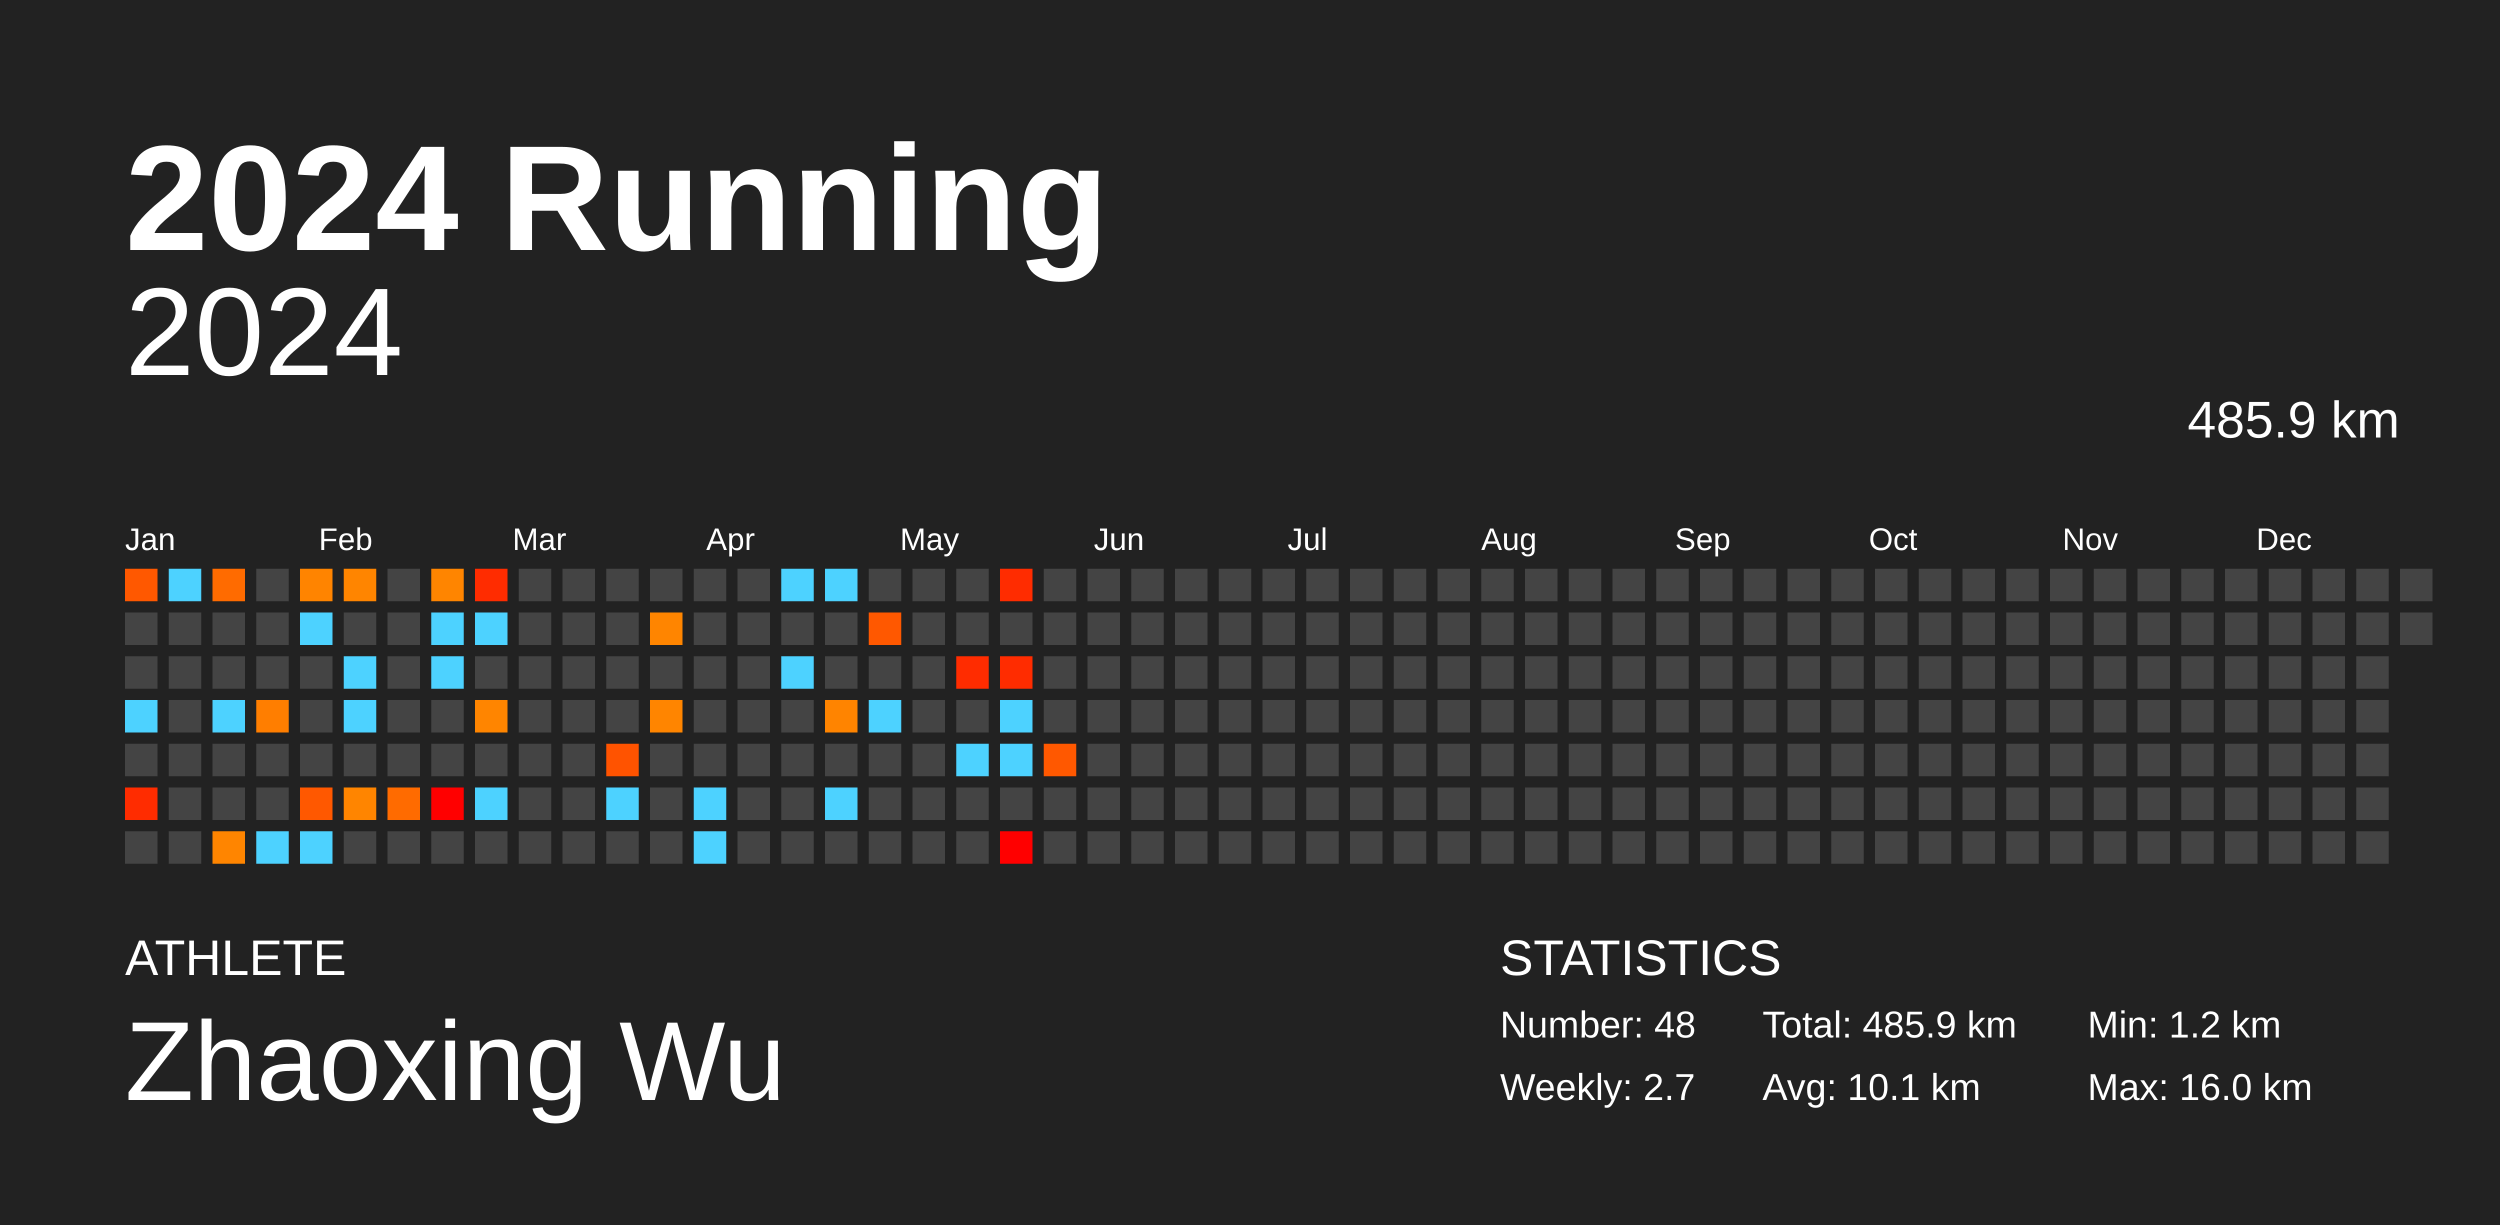
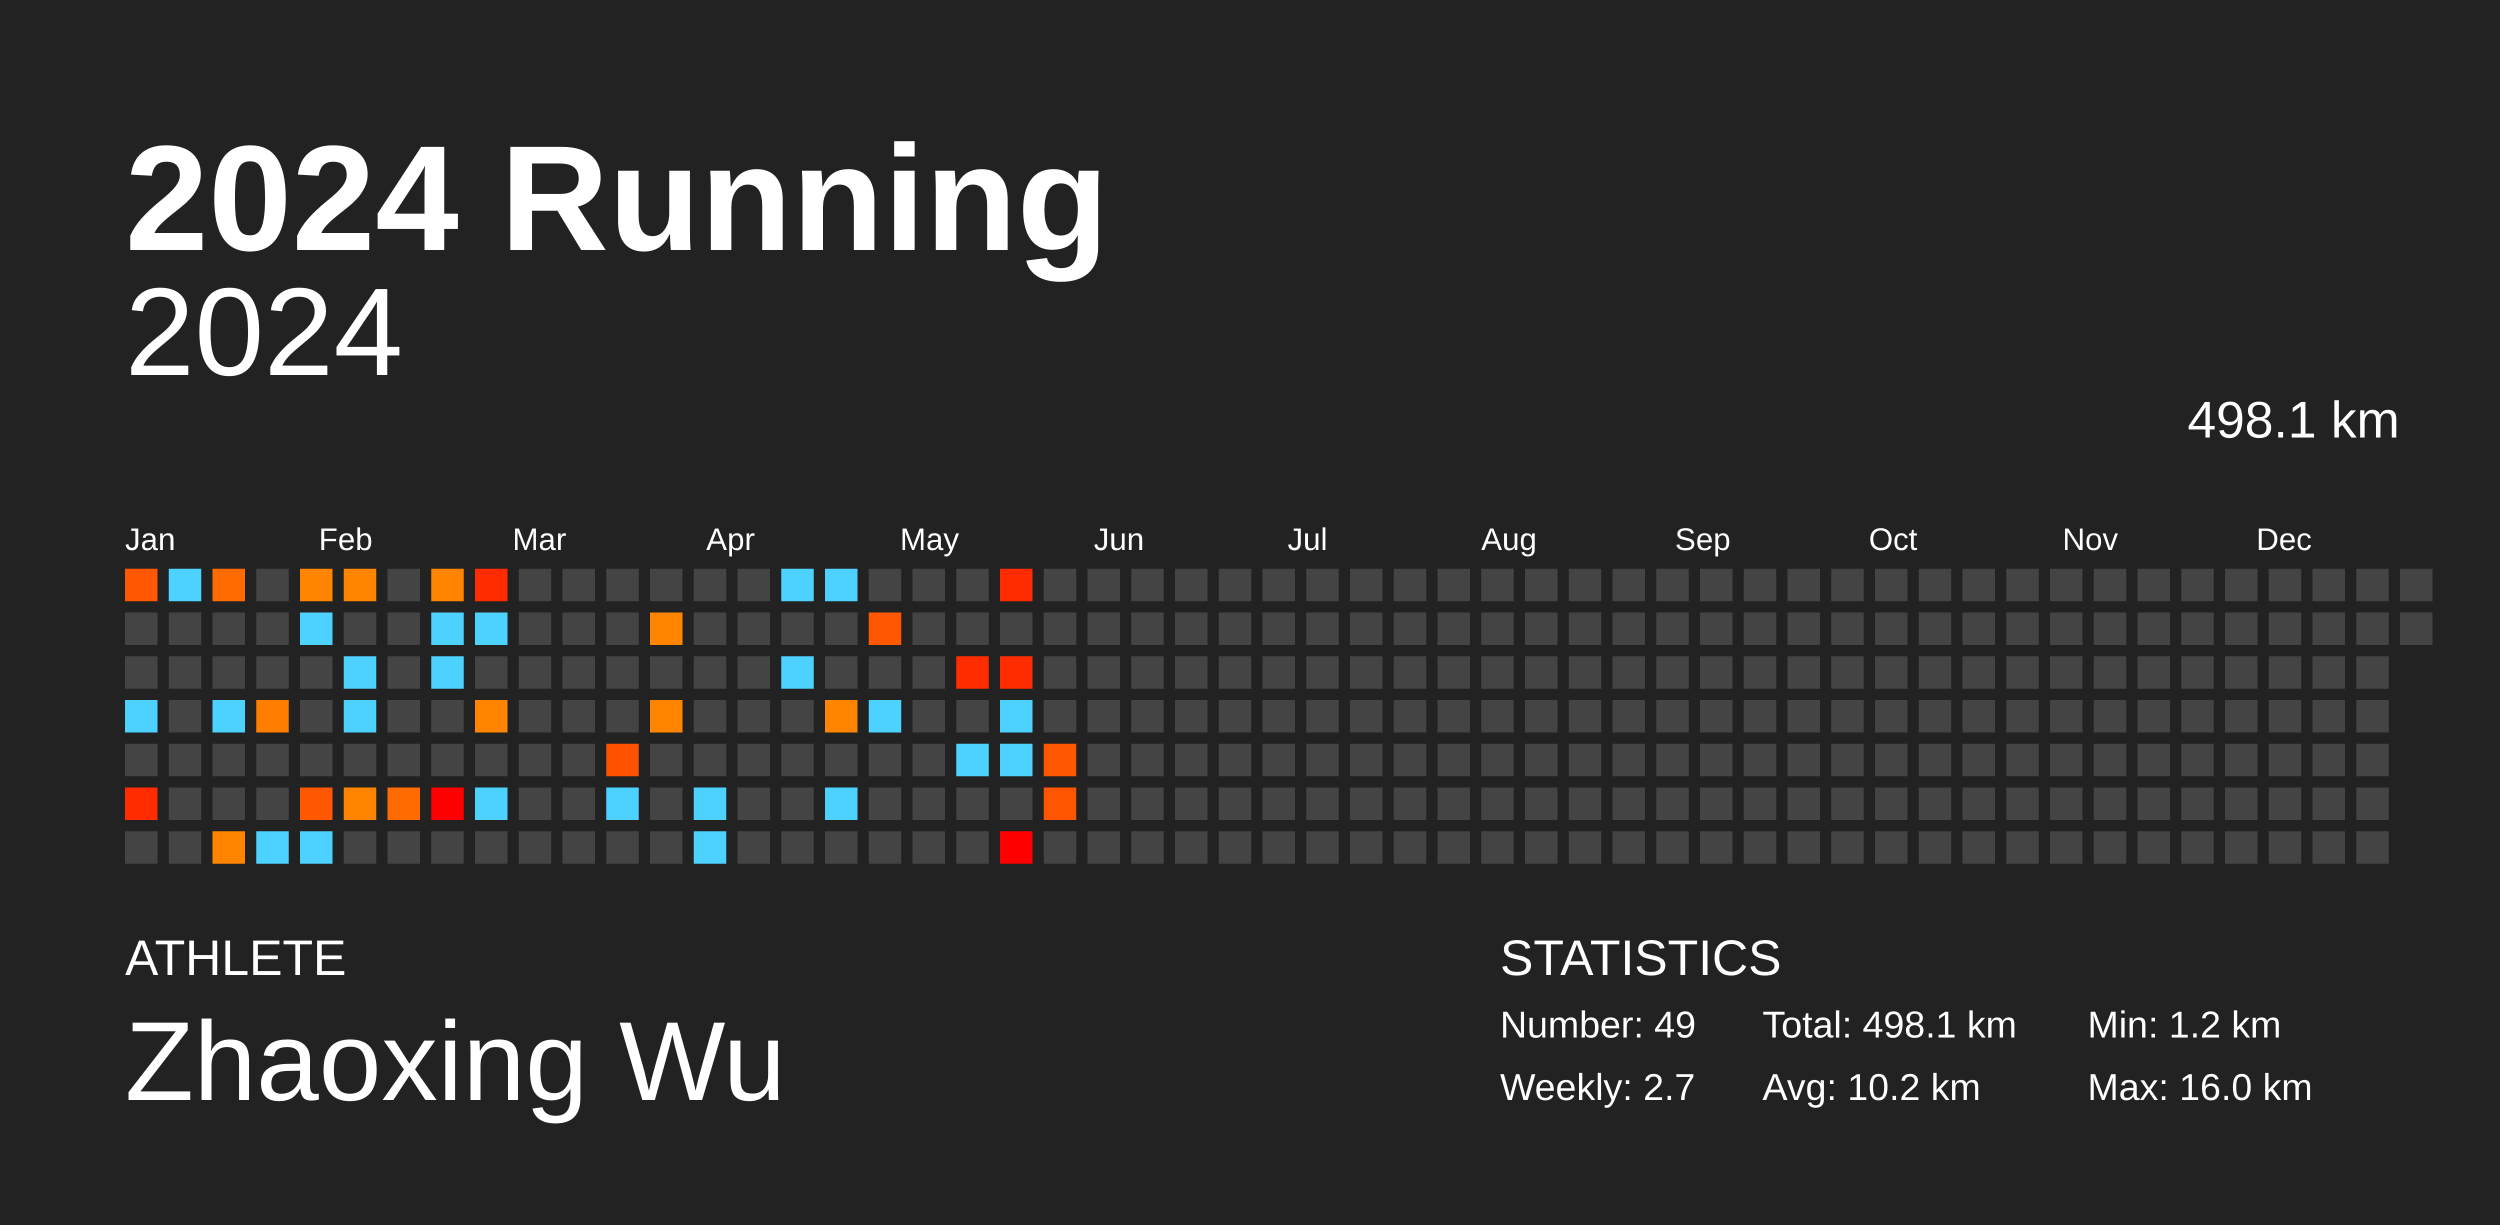
<svg xmlns="http://www.w3.org/2000/svg" baseProfile="full" height="98mm" version="1.1" viewBox="0,0,200,98" width="200mm">
  <defs />
  <rect fill="#222222" height="98" width="200" x="0" y="0" />
  <text fill="#FFFFFF" style="font-size:12px; font-family:Arial; font-weight:bold;" x="10" y="20">2024 Running</text>
  <text fill="#FFFFFF" style="font-size:4px; font-family:Arial" x="10" y="78">ATHLETE</text>
  <text fill="#FFFFFF" style="font-size:9px; font-family:Arial" x="10" y="88">Zhaoxing Wu</text>
  <text fill="#FFFFFF" style="font-size:4px; font-family:Arial" x="120" y="78">STATISTICS</text>
-   <text fill="#FFFFFF" style="font-size:3px; font-family:Arial" x="120" y="83">Number: 48</text>
+   <text fill="#FFFFFF" style="font-size:3px; font-family:Arial" x="120" y="83">Number: 49</text>
  <text fill="#FFFFFF" style="font-size:3px; font-family:Arial" x="120" y="88">Weekly: 2.7</text>
-   <text fill="#FFFFFF" style="font-size:3px; font-family:Arial" x="141" y="83">Total: 485.9 km</text>
-   <text fill="#FFFFFF" style="font-size:3px; font-family:Arial" x="141" y="88">Avg: 10.1 km</text>
+   <text fill="#FFFFFF" style="font-size:3px; font-family:Arial" x="141" y="83">Total: 498.1 km</text>
+   <text fill="#FFFFFF" style="font-size:3px; font-family:Arial" x="141" y="88">Avg: 10.2 km</text>
  <text fill="#FFFFFF" style="font-size:3px; font-family:Arial" x="167" y="83">Min: 1.2 km</text>
  <text fill="#FFFFFF" style="font-size:3px; font-family:Arial" x="167" y="88">Max: 16.0 km</text>
  <text alignment-baseline="hanging" fill="#FFFFFF" style="font-size:10.0px; font-family:Arial;" x="10" y="30">2024</text>
-   <text alignment-baseline="hanging" fill="#FFFFFF" style="font-size:4.125px; font-family:Arial;" x="175" y="35">485.9 km</text>
+   <text alignment-baseline="hanging" fill="#FFFFFF" style="font-size:4.125px; font-family:Arial;" x="175" y="35">498.1 km</text>
  <text fill="#FFFFFF" style="font-size:2.5px; font-family:Arial" x="10.0" y="44">Jan</text>
  <text fill="#FFFFFF" style="font-size:2.5px; font-family:Arial" x="25.5" y="44">Feb</text>
  <text fill="#FFFFFF" style="font-size:2.5px; font-family:Arial" x="41.0" y="44">Mar</text>
  <text fill="#FFFFFF" style="font-size:2.5px; font-family:Arial" x="56.5" y="44">Apr</text>
  <text fill="#FFFFFF" style="font-size:2.5px; font-family:Arial" x="72.0" y="44">May</text>
  <text fill="#FFFFFF" style="font-size:2.5px; font-family:Arial" x="87.5" y="44">Jun</text>
  <text fill="#FFFFFF" style="font-size:2.5px; font-family:Arial" x="103.0" y="44">Jul</text>
  <text fill="#FFFFFF" style="font-size:2.5px; font-family:Arial" x="118.5" y="44">Aug</text>
  <text fill="#FFFFFF" style="font-size:2.5px; font-family:Arial" x="134.0" y="44">Sep</text>
  <text fill="#FFFFFF" style="font-size:2.5px; font-family:Arial" x="149.5" y="44">Oct</text>
  <text fill="#FFFFFF" style="font-size:2.5px; font-family:Arial" x="165.0" y="44">Nov</text>
  <text fill="#FFFFFF" style="font-size:2.5px; font-family:Arial" x="180.5" y="44">Dec</text>
  <rect fill="#ff5800" height="2.6" width="2.6" x="10.0" y="45.5" />
  <rect fill="#444444" height="2.6" width="2.6" x="10.0" y="49.0" />
  <rect fill="#444444" height="2.6" width="2.6" x="10.0" y="52.5" />
  <rect fill="#4dd2ff" height="2.6" width="2.6" x="10.0" y="56.0" />
  <rect fill="#444444" height="2.6" width="2.6" x="10.0" y="59.5" />
  <rect fill="#ff2c00" height="2.6" width="2.6" x="10.0" y="63.0" />
  <rect fill="#444444" height="2.6" width="2.6" x="10.0" y="66.5" />
  <rect fill="#4dd2ff" height="2.6" width="2.6" x="13.5" y="45.5" />
  <rect fill="#444444" height="2.6" width="2.6" x="13.5" y="49.0" />
  <rect fill="#444444" height="2.6" width="2.6" x="13.5" y="52.5" />
  <rect fill="#444444" height="2.6" width="2.6" x="13.5" y="56.0" />
  <rect fill="#444444" height="2.6" width="2.6" x="13.5" y="59.5" />
  <rect fill="#444444" height="2.6" width="2.6" x="13.5" y="63.0" />
  <rect fill="#444444" height="2.6" width="2.6" x="13.5" y="66.5" />
  <rect fill="#ff6b00" height="2.6" width="2.6" x="17.0" y="45.5" />
  <rect fill="#444444" height="2.6" width="2.6" x="17.0" y="49.0" />
  <rect fill="#444444" height="2.6" width="2.6" x="17.0" y="52.5" />
  <rect fill="#4dd2ff" height="2.6" width="2.6" x="17.0" y="56.0" />
  <rect fill="#444444" height="2.6" width="2.6" x="17.0" y="59.5" />
  <rect fill="#444444" height="2.6" width="2.6" x="17.0" y="63.0" />
  <rect fill="#ff8500" height="2.6" width="2.6" x="17.0" y="66.5" />
  <rect fill="#444444" height="2.6" width="2.6" x="20.5" y="45.5" />
  <rect fill="#444444" height="2.6" width="2.6" x="20.5" y="49.0" />
  <rect fill="#444444" height="2.6" width="2.6" x="20.5" y="52.5" />
  <rect fill="#ff7e00" height="2.6" width="2.6" x="20.5" y="56.0" />
  <rect fill="#444444" height="2.6" width="2.6" x="20.5" y="59.5" />
  <rect fill="#444444" height="2.6" width="2.6" x="20.5" y="63.0" />
  <rect fill="#4dd2ff" height="2.6" width="2.6" x="20.5" y="66.5" />
  <rect fill="#ff8400" height="2.6" width="2.6" x="24.0" y="45.5" />
  <rect fill="#4dd2ff" height="2.6" width="2.6" x="24.0" y="49.0" />
  <rect fill="#444444" height="2.6" width="2.6" x="24.0" y="52.5" />
  <rect fill="#444444" height="2.6" width="2.6" x="24.0" y="56.0" />
  <rect fill="#444444" height="2.6" width="2.6" x="24.0" y="59.5" />
  <rect fill="#ff5800" height="2.6" width="2.6" x="24.0" y="63.0" />
  <rect fill="#4dd2ff" height="2.6" width="2.6" x="24.0" y="66.5" />
  <rect fill="#ff8500" height="2.6" width="2.6" x="27.5" y="45.5" />
  <rect fill="#444444" height="2.6" width="2.6" x="27.5" y="49.0" />
  <rect fill="#4dd2ff" height="2.6" width="2.6" x="27.5" y="52.5" />
  <rect fill="#4dd2ff" height="2.6" width="2.6" x="27.5" y="56.0" />
  <rect fill="#444444" height="2.6" width="2.6" x="27.5" y="59.5" />
  <rect fill="#ff8500" height="2.6" width="2.6" x="27.5" y="63.0" />
  <rect fill="#444444" height="2.6" width="2.6" x="27.5" y="66.5" />
  <rect fill="#444444" height="2.6" width="2.6" x="31.0" y="45.5" />
  <rect fill="#444444" height="2.6" width="2.6" x="31.0" y="49.0" />
  <rect fill="#444444" height="2.6" width="2.6" x="31.0" y="52.5" />
  <rect fill="#444444" height="2.6" width="2.6" x="31.0" y="56.0" />
  <rect fill="#444444" height="2.6" width="2.6" x="31.0" y="59.5" />
  <rect fill="#ff6b00" height="2.6" width="2.6" x="31.0" y="63.0" />
  <rect fill="#444444" height="2.6" width="2.6" x="31.0" y="66.5" />
  <rect fill="#ff8500" height="2.6" width="2.6" x="34.5" y="45.5" />
  <rect fill="#4dd2ff" height="2.6" width="2.6" x="34.5" y="49.0" />
  <rect fill="#4dd2ff" height="2.6" width="2.6" x="34.5" y="52.5" />
  <rect fill="#444444" height="2.6" width="2.6" x="34.5" y="56.0" />
  <rect fill="#444444" height="2.6" width="2.6" x="34.5" y="59.5" />
  <rect fill="#ff0000" height="2.6" width="2.6" x="34.5" y="63.0" />
  <rect fill="#444444" height="2.6" width="2.6" x="34.5" y="66.5" />
  <rect fill="#ff2c00" height="2.6" width="2.6" x="38.0" y="45.5" />
  <rect fill="#4dd2ff" height="2.6" width="2.6" x="38.0" y="49.0" />
  <rect fill="#444444" height="2.6" width="2.6" x="38.0" y="52.5" />
  <rect fill="#ff8500" height="2.6" width="2.6" x="38.0" y="56.0" />
  <rect fill="#444444" height="2.6" width="2.6" x="38.0" y="59.5" />
  <rect fill="#4dd2ff" height="2.6" width="2.6" x="38.0" y="63.0" />
  <rect fill="#444444" height="2.6" width="2.6" x="38.0" y="66.5" />
  <rect fill="#444444" height="2.6" width="2.6" x="41.5" y="45.5" />
  <rect fill="#444444" height="2.6" width="2.6" x="41.5" y="49.0" />
  <rect fill="#444444" height="2.6" width="2.6" x="41.5" y="52.5" />
  <rect fill="#444444" height="2.6" width="2.6" x="41.5" y="56.0" />
  <rect fill="#444444" height="2.6" width="2.6" x="41.5" y="59.5" />
  <rect fill="#444444" height="2.6" width="2.6" x="41.5" y="63.0" />
  <rect fill="#444444" height="2.6" width="2.6" x="41.5" y="66.5" />
  <rect fill="#444444" height="2.6" width="2.6" x="45.0" y="45.5" />
  <rect fill="#444444" height="2.6" width="2.6" x="45.0" y="49.0" />
  <rect fill="#444444" height="2.6" width="2.6" x="45.0" y="52.5" />
  <rect fill="#444444" height="2.6" width="2.6" x="45.0" y="56.0" />
  <rect fill="#444444" height="2.6" width="2.6" x="45.0" y="59.5" />
  <rect fill="#444444" height="2.6" width="2.6" x="45.0" y="63.0" />
  <rect fill="#444444" height="2.6" width="2.6" x="45.0" y="66.5" />
  <rect fill="#444444" height="2.6" width="2.6" x="48.5" y="45.5" />
  <rect fill="#444444" height="2.6" width="2.6" x="48.5" y="49.0" />
  <rect fill="#444444" height="2.6" width="2.6" x="48.5" y="52.5" />
  <rect fill="#444444" height="2.6" width="2.6" x="48.5" y="56.0" />
  <rect fill="#ff5300" height="2.6" width="2.6" x="48.5" y="59.5" />
  <rect fill="#4dd2ff" height="2.6" width="2.6" x="48.5" y="63.0" />
  <rect fill="#444444" height="2.6" width="2.6" x="48.5" y="66.5" />
  <rect fill="#444444" height="2.6" width="2.6" x="52.0" y="45.5" />
  <rect fill="#ff8500" height="2.6" width="2.6" x="52.0" y="49.0" />
  <rect fill="#444444" height="2.6" width="2.6" x="52.0" y="52.5" />
  <rect fill="#ff8500" height="2.6" width="2.6" x="52.0" y="56.0" />
  <rect fill="#444444" height="2.6" width="2.6" x="52.0" y="59.5" />
  <rect fill="#444444" height="2.6" width="2.6" x="52.0" y="63.0" />
  <rect fill="#444444" height="2.6" width="2.6" x="52.0" y="66.5" />
  <rect fill="#444444" height="2.6" width="2.6" x="55.5" y="45.5" />
  <rect fill="#444444" height="2.6" width="2.6" x="55.5" y="49.0" />
  <rect fill="#444444" height="2.6" width="2.6" x="55.5" y="52.5" />
  <rect fill="#444444" height="2.6" width="2.6" x="55.5" y="56.0" />
  <rect fill="#444444" height="2.6" width="2.6" x="55.5" y="59.5" />
  <rect fill="#4dd2ff" height="2.6" width="2.6" x="55.5" y="63.0" />
  <rect fill="#4dd2ff" height="2.6" width="2.6" x="55.5" y="66.5" />
  <rect fill="#444444" height="2.6" width="2.6" x="59.0" y="45.5" />
  <rect fill="#444444" height="2.6" width="2.6" x="59.0" y="49.0" />
  <rect fill="#444444" height="2.6" width="2.6" x="59.0" y="52.5" />
  <rect fill="#444444" height="2.6" width="2.6" x="59.0" y="56.0" />
  <rect fill="#444444" height="2.6" width="2.6" x="59.0" y="59.5" />
  <rect fill="#444444" height="2.6" width="2.6" x="59.0" y="63.0" />
  <rect fill="#444444" height="2.6" width="2.6" x="59.0" y="66.5" />
  <rect fill="#4dd2ff" height="2.6" width="2.6" x="62.5" y="45.5" />
  <rect fill="#444444" height="2.6" width="2.6" x="62.5" y="49.0" />
  <rect fill="#4dd2ff" height="2.6" width="2.6" x="62.5" y="52.5" />
  <rect fill="#444444" height="2.6" width="2.6" x="62.5" y="56.0" />
  <rect fill="#444444" height="2.6" width="2.6" x="62.5" y="59.5" />
  <rect fill="#444444" height="2.6" width="2.6" x="62.5" y="63.0" />
  <rect fill="#444444" height="2.6" width="2.6" x="62.5" y="66.5" />
  <rect fill="#4dd2ff" height="2.6" width="2.6" x="66.0" y="45.5" />
  <rect fill="#444444" height="2.6" width="2.6" x="66.0" y="49.0" />
  <rect fill="#444444" height="2.6" width="2.6" x="66.0" y="52.5" />
  <rect fill="#ff8400" height="2.6" width="2.6" x="66.0" y="56.0" />
  <rect fill="#444444" height="2.6" width="2.6" x="66.0" y="59.5" />
  <rect fill="#4dd2ff" height="2.6" width="2.6" x="66.0" y="63.0" />
  <rect fill="#444444" height="2.6" width="2.6" x="66.0" y="66.5" />
  <rect fill="#444444" height="2.6" width="2.6" x="69.5" y="45.5" />
  <rect fill="#ff5800" height="2.6" width="2.6" x="69.5" y="49.0" />
  <rect fill="#444444" height="2.6" width="2.6" x="69.5" y="52.5" />
  <rect fill="#4dd2ff" height="2.6" width="2.6" x="69.5" y="56.0" />
  <rect fill="#444444" height="2.6" width="2.6" x="69.5" y="59.5" />
  <rect fill="#444444" height="2.6" width="2.6" x="69.5" y="63.0" />
  <rect fill="#444444" height="2.6" width="2.6" x="69.5" y="66.5" />
  <rect fill="#444444" height="2.6" width="2.6" x="73.0" y="45.5" />
  <rect fill="#444444" height="2.6" width="2.6" x="73.0" y="49.0" />
  <rect fill="#444444" height="2.6" width="2.6" x="73.0" y="52.5" />
  <rect fill="#444444" height="2.6" width="2.6" x="73.0" y="56.0" />
  <rect fill="#444444" height="2.6" width="2.6" x="73.0" y="59.5" />
  <rect fill="#444444" height="2.6" width="2.6" x="73.0" y="63.0" />
  <rect fill="#444444" height="2.6" width="2.6" x="73.0" y="66.5" />
  <rect fill="#444444" height="2.6" width="2.6" x="76.5" y="45.5" />
  <rect fill="#444444" height="2.6" width="2.6" x="76.5" y="49.0" />
  <rect fill="#ff2c00" height="2.6" width="2.6" x="76.5" y="52.5" />
  <rect fill="#444444" height="2.6" width="2.6" x="76.5" y="56.0" />
  <rect fill="#4dd2ff" height="2.6" width="2.6" x="76.5" y="59.5" />
  <rect fill="#444444" height="2.6" width="2.6" x="76.5" y="63.0" />
  <rect fill="#444444" height="2.6" width="2.6" x="76.5" y="66.5" />
  <rect fill="#ff2c00" height="2.6" width="2.6" x="80.0" y="45.5" />
  <rect fill="#444444" height="2.6" width="2.6" x="80.0" y="49.0" />
  <rect fill="#ff2c00" height="2.6" width="2.6" x="80.0" y="52.5" />
  <rect fill="#4dd2ff" height="2.6" width="2.6" x="80.0" y="56.0" />
  <rect fill="#4dd2ff" height="2.6" width="2.6" x="80.0" y="59.5" />
  <rect fill="#444444" height="2.6" width="2.6" x="80.0" y="63.0" />
  <rect fill="#ff0000" height="2.6" width="2.6" x="80.0" y="66.5" />
  <rect fill="#444444" height="2.6" width="2.6" x="83.5" y="45.5" />
  <rect fill="#444444" height="2.6" width="2.6" x="83.5" y="49.0" />
  <rect fill="#444444" height="2.6" width="2.6" x="83.5" y="52.5" />
  <rect fill="#444444" height="2.6" width="2.6" x="83.5" y="56.0" />
  <rect fill="#ff5800" height="2.6" width="2.6" x="83.5" y="59.5" />
-   <rect fill="#444444" height="2.6" width="2.6" x="83.5" y="63.0" />
+   <rect fill="#ff5400" height="2.6" width="2.6" x="83.5" y="63.0" />
  <rect fill="#444444" height="2.6" width="2.6" x="83.5" y="66.5" />
  <rect fill="#444444" height="2.6" width="2.6" x="87.0" y="45.5" />
  <rect fill="#444444" height="2.6" width="2.6" x="87.0" y="49.0" />
  <rect fill="#444444" height="2.6" width="2.6" x="87.0" y="52.5" />
  <rect fill="#444444" height="2.6" width="2.6" x="87.0" y="56.0" />
  <rect fill="#444444" height="2.6" width="2.6" x="87.0" y="59.5" />
  <rect fill="#444444" height="2.6" width="2.6" x="87.0" y="63.0" />
  <rect fill="#444444" height="2.6" width="2.6" x="87.0" y="66.5" />
  <rect fill="#444444" height="2.6" width="2.6" x="90.5" y="45.5" />
  <rect fill="#444444" height="2.6" width="2.6" x="90.5" y="49.0" />
  <rect fill="#444444" height="2.6" width="2.6" x="90.5" y="52.5" />
  <rect fill="#444444" height="2.6" width="2.6" x="90.5" y="56.0" />
  <rect fill="#444444" height="2.6" width="2.6" x="90.5" y="59.5" />
  <rect fill="#444444" height="2.6" width="2.6" x="90.5" y="63.0" />
  <rect fill="#444444" height="2.6" width="2.6" x="90.5" y="66.5" />
  <rect fill="#444444" height="2.6" width="2.6" x="94.0" y="45.5" />
  <rect fill="#444444" height="2.6" width="2.6" x="94.0" y="49.0" />
  <rect fill="#444444" height="2.6" width="2.6" x="94.0" y="52.5" />
  <rect fill="#444444" height="2.6" width="2.6" x="94.0" y="56.0" />
  <rect fill="#444444" height="2.6" width="2.6" x="94.0" y="59.5" />
  <rect fill="#444444" height="2.6" width="2.6" x="94.0" y="63.0" />
  <rect fill="#444444" height="2.6" width="2.6" x="94.0" y="66.5" />
  <rect fill="#444444" height="2.6" width="2.6" x="97.5" y="45.5" />
  <rect fill="#444444" height="2.6" width="2.6" x="97.5" y="49.0" />
  <rect fill="#444444" height="2.6" width="2.6" x="97.5" y="52.5" />
  <rect fill="#444444" height="2.6" width="2.6" x="97.5" y="56.0" />
  <rect fill="#444444" height="2.6" width="2.6" x="97.5" y="59.5" />
  <rect fill="#444444" height="2.6" width="2.6" x="97.5" y="63.0" />
  <rect fill="#444444" height="2.6" width="2.6" x="97.5" y="66.5" />
  <rect fill="#444444" height="2.6" width="2.6" x="101.0" y="45.5" />
  <rect fill="#444444" height="2.6" width="2.6" x="101.0" y="49.0" />
  <rect fill="#444444" height="2.6" width="2.6" x="101.0" y="52.5" />
  <rect fill="#444444" height="2.6" width="2.6" x="101.0" y="56.0" />
  <rect fill="#444444" height="2.6" width="2.6" x="101.0" y="59.5" />
  <rect fill="#444444" height="2.6" width="2.6" x="101.0" y="63.0" />
  <rect fill="#444444" height="2.6" width="2.6" x="101.0" y="66.5" />
  <rect fill="#444444" height="2.6" width="2.6" x="104.5" y="45.5" />
  <rect fill="#444444" height="2.6" width="2.6" x="104.5" y="49.0" />
  <rect fill="#444444" height="2.6" width="2.6" x="104.5" y="52.5" />
  <rect fill="#444444" height="2.6" width="2.6" x="104.5" y="56.0" />
  <rect fill="#444444" height="2.6" width="2.6" x="104.5" y="59.5" />
  <rect fill="#444444" height="2.6" width="2.6" x="104.5" y="63.0" />
  <rect fill="#444444" height="2.6" width="2.6" x="104.5" y="66.5" />
  <rect fill="#444444" height="2.6" width="2.6" x="108.0" y="45.5" />
  <rect fill="#444444" height="2.6" width="2.6" x="108.0" y="49.0" />
  <rect fill="#444444" height="2.6" width="2.6" x="108.0" y="52.5" />
  <rect fill="#444444" height="2.6" width="2.6" x="108.0" y="56.0" />
  <rect fill="#444444" height="2.6" width="2.6" x="108.0" y="59.5" />
  <rect fill="#444444" height="2.6" width="2.6" x="108.0" y="63.0" />
  <rect fill="#444444" height="2.6" width="2.6" x="108.0" y="66.5" />
  <rect fill="#444444" height="2.6" width="2.6" x="111.5" y="45.5" />
  <rect fill="#444444" height="2.6" width="2.6" x="111.5" y="49.0" />
  <rect fill="#444444" height="2.6" width="2.6" x="111.5" y="52.5" />
  <rect fill="#444444" height="2.6" width="2.6" x="111.5" y="56.0" />
  <rect fill="#444444" height="2.6" width="2.6" x="111.5" y="59.5" />
  <rect fill="#444444" height="2.6" width="2.6" x="111.5" y="63.0" />
  <rect fill="#444444" height="2.6" width="2.6" x="111.5" y="66.5" />
  <rect fill="#444444" height="2.6" width="2.6" x="115.0" y="45.5" />
  <rect fill="#444444" height="2.6" width="2.6" x="115.0" y="49.0" />
  <rect fill="#444444" height="2.6" width="2.6" x="115.0" y="52.5" />
  <rect fill="#444444" height="2.6" width="2.6" x="115.0" y="56.0" />
  <rect fill="#444444" height="2.6" width="2.6" x="115.0" y="59.5" />
  <rect fill="#444444" height="2.6" width="2.6" x="115.0" y="63.0" />
  <rect fill="#444444" height="2.6" width="2.6" x="115.0" y="66.5" />
  <rect fill="#444444" height="2.6" width="2.6" x="118.5" y="45.5" />
  <rect fill="#444444" height="2.6" width="2.6" x="118.5" y="49.0" />
  <rect fill="#444444" height="2.6" width="2.6" x="118.5" y="52.5" />
  <rect fill="#444444" height="2.6" width="2.6" x="118.5" y="56.0" />
  <rect fill="#444444" height="2.6" width="2.6" x="118.5" y="59.5" />
  <rect fill="#444444" height="2.6" width="2.6" x="118.5" y="63.0" />
  <rect fill="#444444" height="2.6" width="2.6" x="118.5" y="66.5" />
  <rect fill="#444444" height="2.6" width="2.6" x="122.0" y="45.5" />
  <rect fill="#444444" height="2.6" width="2.6" x="122.0" y="49.0" />
  <rect fill="#444444" height="2.6" width="2.6" x="122.0" y="52.5" />
  <rect fill="#444444" height="2.6" width="2.6" x="122.0" y="56.0" />
  <rect fill="#444444" height="2.6" width="2.6" x="122.0" y="59.5" />
  <rect fill="#444444" height="2.6" width="2.6" x="122.0" y="63.0" />
  <rect fill="#444444" height="2.6" width="2.6" x="122.0" y="66.5" />
  <rect fill="#444444" height="2.6" width="2.6" x="125.5" y="45.5" />
  <rect fill="#444444" height="2.6" width="2.6" x="125.5" y="49.0" />
  <rect fill="#444444" height="2.6" width="2.6" x="125.5" y="52.5" />
  <rect fill="#444444" height="2.6" width="2.6" x="125.5" y="56.0" />
  <rect fill="#444444" height="2.6" width="2.6" x="125.5" y="59.5" />
  <rect fill="#444444" height="2.6" width="2.6" x="125.5" y="63.0" />
  <rect fill="#444444" height="2.6" width="2.6" x="125.5" y="66.5" />
  <rect fill="#444444" height="2.6" width="2.6" x="129.0" y="45.5" />
  <rect fill="#444444" height="2.6" width="2.6" x="129.0" y="49.0" />
  <rect fill="#444444" height="2.6" width="2.6" x="129.0" y="52.5" />
  <rect fill="#444444" height="2.6" width="2.6" x="129.0" y="56.0" />
  <rect fill="#444444" height="2.6" width="2.6" x="129.0" y="59.5" />
  <rect fill="#444444" height="2.6" width="2.6" x="129.0" y="63.0" />
  <rect fill="#444444" height="2.6" width="2.6" x="129.0" y="66.5" />
  <rect fill="#444444" height="2.6" width="2.6" x="132.5" y="45.5" />
  <rect fill="#444444" height="2.6" width="2.6" x="132.5" y="49.0" />
  <rect fill="#444444" height="2.6" width="2.6" x="132.5" y="52.5" />
  <rect fill="#444444" height="2.6" width="2.6" x="132.5" y="56.0" />
  <rect fill="#444444" height="2.6" width="2.6" x="132.5" y="59.5" />
  <rect fill="#444444" height="2.6" width="2.6" x="132.5" y="63.0" />
  <rect fill="#444444" height="2.6" width="2.6" x="132.5" y="66.5" />
  <rect fill="#444444" height="2.6" width="2.6" x="136.0" y="45.5" />
  <rect fill="#444444" height="2.6" width="2.6" x="136.0" y="49.0" />
  <rect fill="#444444" height="2.6" width="2.6" x="136.0" y="52.5" />
  <rect fill="#444444" height="2.6" width="2.6" x="136.0" y="56.0" />
  <rect fill="#444444" height="2.6" width="2.6" x="136.0" y="59.5" />
  <rect fill="#444444" height="2.6" width="2.6" x="136.0" y="63.0" />
  <rect fill="#444444" height="2.6" width="2.6" x="136.0" y="66.5" />
  <rect fill="#444444" height="2.6" width="2.6" x="139.5" y="45.5" />
  <rect fill="#444444" height="2.6" width="2.6" x="139.5" y="49.0" />
  <rect fill="#444444" height="2.6" width="2.6" x="139.5" y="52.5" />
  <rect fill="#444444" height="2.6" width="2.6" x="139.5" y="56.0" />
  <rect fill="#444444" height="2.6" width="2.6" x="139.5" y="59.5" />
  <rect fill="#444444" height="2.6" width="2.6" x="139.5" y="63.0" />
  <rect fill="#444444" height="2.6" width="2.6" x="139.5" y="66.5" />
  <rect fill="#444444" height="2.6" width="2.6" x="143.0" y="45.5" />
  <rect fill="#444444" height="2.6" width="2.6" x="143.0" y="49.0" />
  <rect fill="#444444" height="2.6" width="2.6" x="143.0" y="52.5" />
  <rect fill="#444444" height="2.6" width="2.6" x="143.0" y="56.0" />
  <rect fill="#444444" height="2.6" width="2.6" x="143.0" y="59.5" />
  <rect fill="#444444" height="2.6" width="2.6" x="143.0" y="63.0" />
  <rect fill="#444444" height="2.6" width="2.6" x="143.0" y="66.5" />
  <rect fill="#444444" height="2.6" width="2.6" x="146.5" y="45.5" />
  <rect fill="#444444" height="2.6" width="2.6" x="146.5" y="49.0" />
  <rect fill="#444444" height="2.6" width="2.6" x="146.5" y="52.5" />
  <rect fill="#444444" height="2.6" width="2.6" x="146.5" y="56.0" />
  <rect fill="#444444" height="2.6" width="2.6" x="146.5" y="59.5" />
  <rect fill="#444444" height="2.6" width="2.6" x="146.5" y="63.0" />
  <rect fill="#444444" height="2.6" width="2.6" x="146.5" y="66.5" />
  <rect fill="#444444" height="2.6" width="2.6" x="150.0" y="45.5" />
  <rect fill="#444444" height="2.6" width="2.6" x="150.0" y="49.0" />
  <rect fill="#444444" height="2.6" width="2.6" x="150.0" y="52.5" />
  <rect fill="#444444" height="2.6" width="2.6" x="150.0" y="56.0" />
  <rect fill="#444444" height="2.6" width="2.6" x="150.0" y="59.5" />
  <rect fill="#444444" height="2.6" width="2.6" x="150.0" y="63.0" />
  <rect fill="#444444" height="2.6" width="2.6" x="150.0" y="66.5" />
  <rect fill="#444444" height="2.6" width="2.6" x="153.5" y="45.5" />
  <rect fill="#444444" height="2.6" width="2.6" x="153.5" y="49.0" />
  <rect fill="#444444" height="2.6" width="2.6" x="153.5" y="52.5" />
  <rect fill="#444444" height="2.6" width="2.6" x="153.5" y="56.0" />
  <rect fill="#444444" height="2.6" width="2.6" x="153.5" y="59.5" />
  <rect fill="#444444" height="2.6" width="2.6" x="153.5" y="63.0" />
  <rect fill="#444444" height="2.6" width="2.6" x="153.5" y="66.5" />
  <rect fill="#444444" height="2.6" width="2.6" x="157.0" y="45.5" />
  <rect fill="#444444" height="2.6" width="2.6" x="157.0" y="49.0" />
  <rect fill="#444444" height="2.6" width="2.6" x="157.0" y="52.5" />
  <rect fill="#444444" height="2.6" width="2.6" x="157.0" y="56.0" />
  <rect fill="#444444" height="2.6" width="2.6" x="157.0" y="59.5" />
  <rect fill="#444444" height="2.6" width="2.6" x="157.0" y="63.0" />
  <rect fill="#444444" height="2.6" width="2.6" x="157.0" y="66.5" />
  <rect fill="#444444" height="2.6" width="2.6" x="160.5" y="45.5" />
  <rect fill="#444444" height="2.6" width="2.6" x="160.5" y="49.0" />
  <rect fill="#444444" height="2.6" width="2.6" x="160.5" y="52.5" />
  <rect fill="#444444" height="2.6" width="2.6" x="160.5" y="56.0" />
  <rect fill="#444444" height="2.6" width="2.6" x="160.5" y="59.5" />
  <rect fill="#444444" height="2.6" width="2.6" x="160.5" y="63.0" />
  <rect fill="#444444" height="2.6" width="2.6" x="160.5" y="66.5" />
  <rect fill="#444444" height="2.6" width="2.6" x="164.0" y="45.5" />
  <rect fill="#444444" height="2.6" width="2.6" x="164.0" y="49.0" />
  <rect fill="#444444" height="2.6" width="2.6" x="164.0" y="52.5" />
  <rect fill="#444444" height="2.6" width="2.6" x="164.0" y="56.0" />
  <rect fill="#444444" height="2.6" width="2.6" x="164.0" y="59.5" />
  <rect fill="#444444" height="2.6" width="2.6" x="164.0" y="63.0" />
  <rect fill="#444444" height="2.6" width="2.6" x="164.0" y="66.5" />
  <rect fill="#444444" height="2.6" width="2.6" x="167.5" y="45.5" />
  <rect fill="#444444" height="2.6" width="2.6" x="167.5" y="49.0" />
  <rect fill="#444444" height="2.6" width="2.6" x="167.5" y="52.5" />
  <rect fill="#444444" height="2.6" width="2.6" x="167.5" y="56.0" />
  <rect fill="#444444" height="2.6" width="2.6" x="167.5" y="59.5" />
  <rect fill="#444444" height="2.6" width="2.6" x="167.5" y="63.0" />
  <rect fill="#444444" height="2.6" width="2.6" x="167.5" y="66.5" />
  <rect fill="#444444" height="2.6" width="2.6" x="171.0" y="45.5" />
  <rect fill="#444444" height="2.6" width="2.6" x="171.0" y="49.0" />
  <rect fill="#444444" height="2.6" width="2.6" x="171.0" y="52.5" />
  <rect fill="#444444" height="2.6" width="2.6" x="171.0" y="56.0" />
  <rect fill="#444444" height="2.6" width="2.6" x="171.0" y="59.5" />
  <rect fill="#444444" height="2.6" width="2.6" x="171.0" y="63.0" />
  <rect fill="#444444" height="2.6" width="2.6" x="171.0" y="66.5" />
  <rect fill="#444444" height="2.6" width="2.6" x="174.5" y="45.5" />
  <rect fill="#444444" height="2.6" width="2.6" x="174.5" y="49.0" />
  <rect fill="#444444" height="2.6" width="2.6" x="174.5" y="52.5" />
  <rect fill="#444444" height="2.6" width="2.6" x="174.5" y="56.0" />
  <rect fill="#444444" height="2.6" width="2.6" x="174.5" y="59.5" />
  <rect fill="#444444" height="2.6" width="2.6" x="174.5" y="63.0" />
  <rect fill="#444444" height="2.6" width="2.6" x="174.5" y="66.5" />
  <rect fill="#444444" height="2.6" width="2.6" x="178.0" y="45.5" />
  <rect fill="#444444" height="2.6" width="2.6" x="178.0" y="49.0" />
  <rect fill="#444444" height="2.6" width="2.6" x="178.0" y="52.5" />
  <rect fill="#444444" height="2.6" width="2.6" x="178.0" y="56.0" />
  <rect fill="#444444" height="2.6" width="2.6" x="178.0" y="59.5" />
  <rect fill="#444444" height="2.6" width="2.6" x="178.0" y="63.0" />
  <rect fill="#444444" height="2.6" width="2.6" x="178.0" y="66.5" />
  <rect fill="#444444" height="2.6" width="2.6" x="181.5" y="45.5" />
  <rect fill="#444444" height="2.6" width="2.6" x="181.5" y="49.0" />
  <rect fill="#444444" height="2.6" width="2.6" x="181.5" y="52.5" />
  <rect fill="#444444" height="2.6" width="2.6" x="181.5" y="56.0" />
  <rect fill="#444444" height="2.6" width="2.6" x="181.5" y="59.5" />
  <rect fill="#444444" height="2.6" width="2.6" x="181.5" y="63.0" />
  <rect fill="#444444" height="2.6" width="2.6" x="181.5" y="66.5" />
  <rect fill="#444444" height="2.6" width="2.6" x="185.0" y="45.5" />
  <rect fill="#444444" height="2.6" width="2.6" x="185.0" y="49.0" />
  <rect fill="#444444" height="2.6" width="2.6" x="185.0" y="52.5" />
  <rect fill="#444444" height="2.6" width="2.6" x="185.0" y="56.0" />
  <rect fill="#444444" height="2.6" width="2.6" x="185.0" y="59.5" />
  <rect fill="#444444" height="2.6" width="2.6" x="185.0" y="63.0" />
  <rect fill="#444444" height="2.6" width="2.6" x="185.0" y="66.5" />
  <rect fill="#444444" height="2.6" width="2.6" x="188.5" y="45.5" />
  <rect fill="#444444" height="2.6" width="2.6" x="188.5" y="49.0" />
  <rect fill="#444444" height="2.6" width="2.6" x="188.5" y="52.5" />
  <rect fill="#444444" height="2.6" width="2.6" x="188.5" y="56.0" />
  <rect fill="#444444" height="2.6" width="2.6" x="188.5" y="59.5" />
  <rect fill="#444444" height="2.6" width="2.6" x="188.5" y="63.0" />
  <rect fill="#444444" height="2.6" width="2.6" x="188.5" y="66.5" />
  <rect fill="#444444" height="2.6" width="2.6" x="192.0" y="45.5" />
  <rect fill="#444444" height="2.6" width="2.6" x="192.0" y="49.0" />
</svg>
